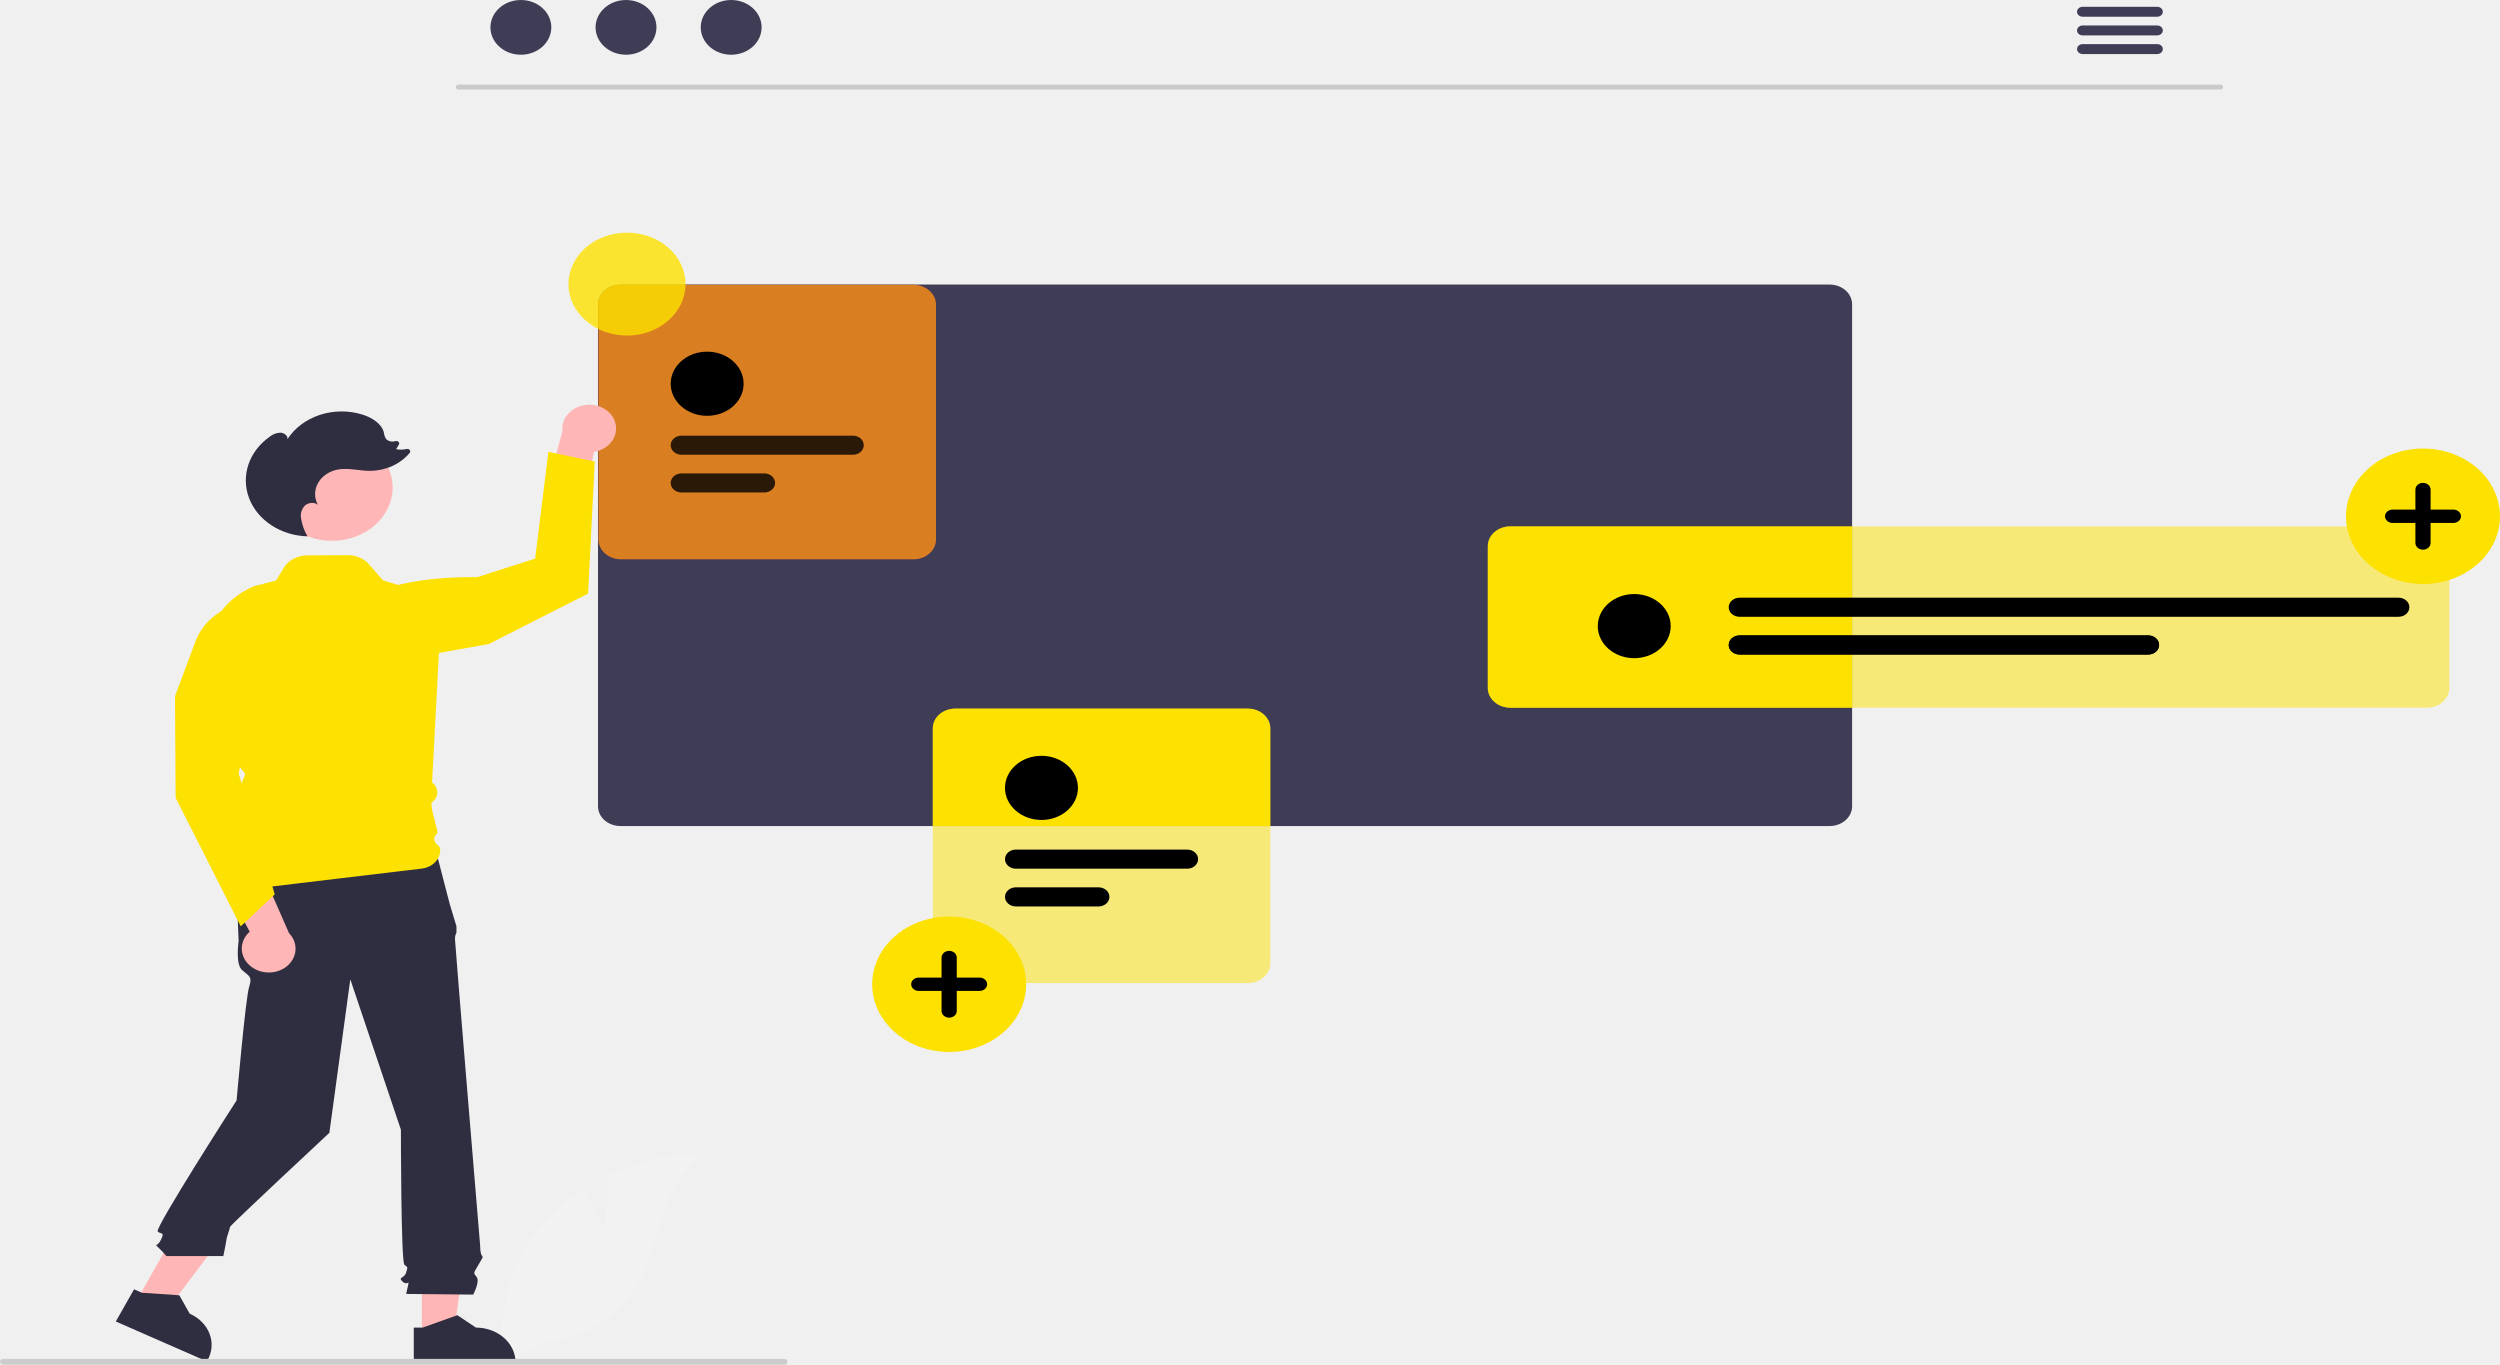
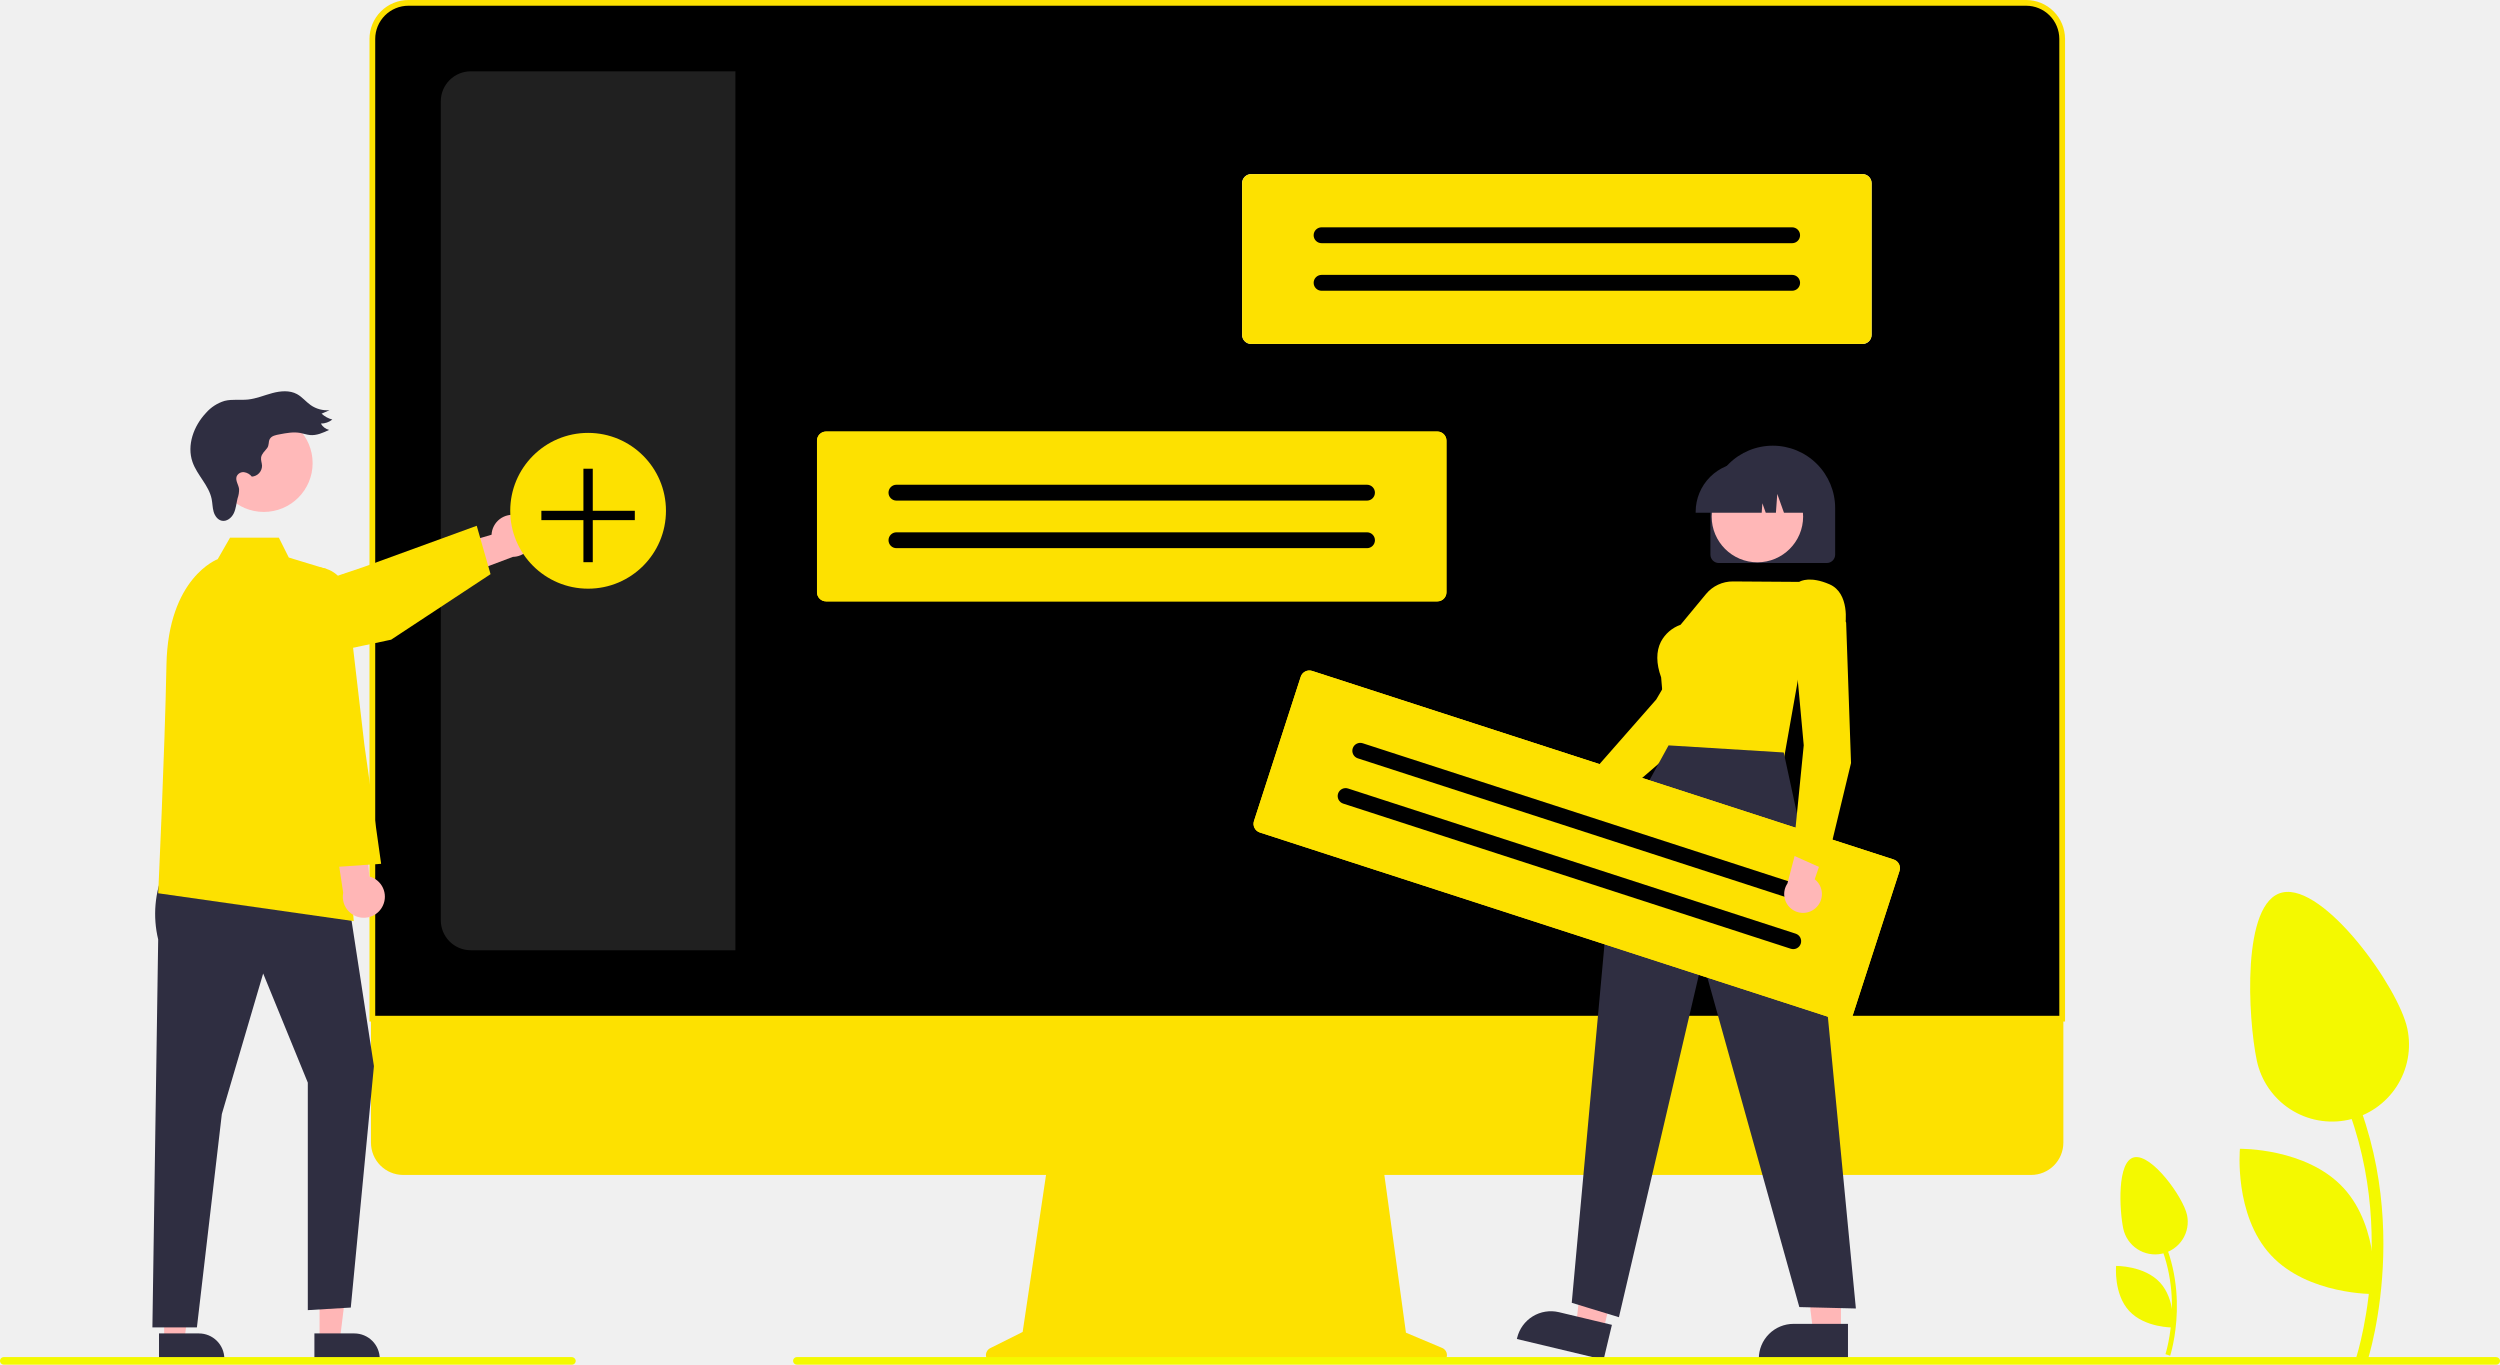
<svg xmlns="http://www.w3.org/2000/svg" width="436" height="238" viewBox="0 0 436 238" fill="none">
-   <g clip-path="url(#clip0_4_332)">
-     <path d="M105.603 214.529L106.088 204.942C111.142 202.567 116.779 201.312 122.509 201.287C114.622 206.957 115.608 217.888 110.261 225.514C108.573 227.881 106.3 229.883 103.612 231.373C100.924 232.863 97.889 233.802 94.732 234.12L88.132 237.673C87.227 233.233 87.426 228.673 88.718 224.308C90.009 219.942 92.361 215.875 95.612 212.386C97.457 210.444 99.574 208.715 101.911 207.238C103.492 210.904 105.603 214.529 105.603 214.529Z" fill="#F2F2F2" />
-     <path d="M387.218 15.619H79.977C79.848 15.617 79.725 15.57 79.635 15.489C79.545 15.408 79.494 15.299 79.494 15.185C79.494 15.072 79.545 14.963 79.635 14.882C79.725 14.801 79.848 14.754 79.977 14.752H387.218C387.347 14.754 387.47 14.801 387.56 14.882C387.65 14.963 387.701 15.072 387.701 15.185C387.701 15.299 387.65 15.408 387.56 15.489C387.47 15.57 387.347 15.617 387.218 15.619Z" fill="#CACACA" />
-     <path d="M90.839 9.545C93.771 9.545 96.148 7.408 96.148 4.773C96.148 2.137 93.771 0 90.839 0C87.907 0 85.531 2.137 85.531 4.773C85.531 7.408 87.907 9.545 90.839 9.545Z" fill="#3F3D56" />
-     <path d="M109.178 9.545C112.11 9.545 114.486 7.408 114.486 4.773C114.486 2.137 112.11 0 109.178 0C106.246 0 103.869 2.137 103.869 4.773C103.869 7.408 106.246 9.545 109.178 9.545Z" fill="#3F3D56" />
-     <path d="M127.516 9.545C130.448 9.545 132.825 7.408 132.825 4.773C132.825 2.137 130.448 0 127.516 0C124.584 0 122.208 2.137 122.208 4.773C122.208 7.408 124.584 9.545 127.516 9.545Z" fill="#3F3D56" />
-     <path d="M376.228 1.183H363.202C362.943 1.187 362.698 1.281 362.517 1.443C362.336 1.605 362.235 1.823 362.235 2.05C362.235 2.277 362.336 2.495 362.517 2.658C362.698 2.82 362.943 2.913 363.202 2.918H376.228C376.487 2.913 376.733 2.82 376.913 2.658C377.094 2.495 377.195 2.277 377.195 2.05C377.195 1.823 377.094 1.605 376.913 1.443C376.733 1.281 376.487 1.187 376.228 1.183Z" fill="#3F3D56" />
-     <path d="M376.228 4.439H363.202C362.943 4.443 362.698 4.537 362.517 4.699C362.336 4.861 362.235 5.079 362.235 5.306C362.235 5.534 362.336 5.752 362.517 5.914C362.698 6.076 362.943 6.169 363.202 6.174H376.228C376.487 6.169 376.733 6.076 376.913 5.914C377.094 5.752 377.195 5.534 377.195 5.306C377.195 5.079 377.094 4.861 376.913 4.699C376.733 4.537 376.487 4.443 376.228 4.439Z" fill="#3F3D56" />
-     <path d="M376.228 7.691H363.202C362.943 7.695 362.698 7.789 362.517 7.951C362.336 8.113 362.235 8.331 362.235 8.558C362.235 8.785 362.336 9.003 362.517 9.166C362.698 9.328 362.943 9.421 363.202 9.426H376.228C376.487 9.421 376.733 9.328 376.913 9.166C377.094 9.003 377.195 8.785 377.195 8.558C377.195 8.331 377.094 8.113 376.913 7.951C376.733 7.789 376.487 7.695 376.228 7.691Z" fill="#3F3D56" />
-     <path d="M319.092 49.628H108.21C107.171 49.628 106.174 49.991 105.439 50.637C104.704 51.282 104.29 52.158 104.289 53.072V140.615C104.29 141.529 104.703 142.406 105.438 143.052C106.174 143.699 107.17 144.062 108.21 144.063H319.092C320.131 144.061 321.126 143.697 321.86 143.051C322.595 142.404 323.007 141.528 323.008 140.615V53.072C323.007 52.159 322.594 51.284 321.86 50.638C321.126 49.992 320.13 49.629 319.092 49.628Z" fill="#3F3D56" />
-     <path d="M263.389 91.803C262.351 91.804 261.355 92.168 260.621 92.813C259.887 93.459 259.474 94.334 259.473 95.248V119.976C259.474 120.889 259.887 121.765 260.621 122.412C261.355 123.058 262.35 123.422 263.389 123.424H323.008V91.803H263.389Z" fill="#FDE100" />
-     <path opacity="0.5" d="M423.255 123.423H263.391C262.352 123.422 261.356 123.058 260.621 122.412C259.886 121.766 259.473 120.89 259.472 119.976V95.249C259.473 94.335 259.886 93.459 260.621 92.812C261.356 92.166 262.352 91.803 263.391 91.802H423.255C424.294 91.803 425.29 92.166 426.025 92.812C426.76 93.459 427.173 94.335 427.174 95.249V119.976C427.173 120.89 426.76 121.766 426.025 122.412C425.29 123.058 424.294 123.422 423.255 123.423Z" fill="#FDE100" />
-     <path d="M285.01 114.786C288.523 114.786 291.37 112.282 291.37 109.193C291.37 106.104 288.523 103.6 285.01 103.6C281.498 103.6 278.65 106.104 278.65 109.193C278.65 112.282 281.498 114.786 285.01 114.786Z" fill="black" />
-     <path d="M418.302 107.568H303.381C302.879 107.568 302.397 107.392 302.042 107.08C301.687 106.768 301.487 106.344 301.487 105.902C301.487 105.46 301.687 105.037 302.042 104.725C302.397 104.412 302.879 104.237 303.381 104.237H418.302C418.804 104.237 419.286 104.412 419.641 104.725C419.996 105.037 420.195 105.46 420.195 105.902C420.195 106.344 419.996 106.768 419.641 107.08C419.286 107.392 418.804 107.568 418.302 107.568Z" fill="black" />
-     <path d="M374.654 114.149H303.381C302.879 114.149 302.397 113.974 302.042 113.661C301.687 113.349 301.487 112.925 301.487 112.483C301.487 112.042 301.687 111.618 302.042 111.306C302.397 110.993 302.879 110.818 303.381 110.818H374.654C375.156 110.818 375.638 110.993 375.993 111.306C376.348 111.618 376.548 112.042 376.548 112.483C376.548 112.925 376.348 113.349 375.993 113.661C375.638 113.974 375.156 114.149 374.654 114.149Z" fill="black" />
-     <path d="M374.654 114.149H303.381C302.879 114.149 302.397 113.974 302.042 113.661C301.687 113.349 301.487 112.925 301.487 112.483C301.487 112.042 301.687 111.618 302.042 111.306C302.397 110.993 302.879 110.818 303.381 110.818H374.654C375.156 110.818 375.638 110.993 375.993 111.306C376.348 111.618 376.548 112.042 376.548 112.483C376.548 112.925 376.348 113.349 375.993 113.661C375.638 113.974 375.156 114.149 374.654 114.149Z" fill="black" />
-     <path d="M73.567 233.112L79.071 233.112L81.69 214.442H73.566L73.567 233.112Z" fill="#FFB6B6" />
-     <path d="M72.163 231.532L73.712 231.532L79.761 229.369L83.003 231.532C84.835 231.532 86.592 232.172 87.888 233.311C89.183 234.45 89.911 235.995 89.911 237.606V237.804L72.163 237.804L72.163 231.532Z" fill="#2F2E41" />
-     <path d="M23.834 226.819L28.76 228.978L40.574 213.296L33.303 210.109L23.834 226.819Z" fill="#FFB6B6" />
-     <path d="M23.379 224.854L24.765 225.461L31.276 225.898L33.08 229.106C34.72 229.825 35.968 231.087 36.55 232.615C37.131 234.143 36.999 235.811 36.182 237.253L36.081 237.43L20.197 230.468L23.379 224.854Z" fill="#2F2E41" />
-     <path d="M76.006 148.317L41.009 149.12L41.617 164.107C41.617 164.107 41.009 168.122 42.226 169.192C43.444 170.263 44.052 170.263 43.444 172.136C42.835 174.009 41.261 191.909 41.261 191.909C41.261 191.909 26.898 214.245 27.506 214.78C28.115 215.315 28.724 214.78 28.115 216.118C27.506 217.456 26.898 216.921 27.506 217.456C28.045 217.967 28.553 218.503 29.028 219.062H38.948C38.948 219.062 39.502 216.386 39.502 216.118C39.502 215.85 40.111 214.245 40.111 213.977C40.111 213.709 57.442 197.561 57.442 197.561L61.094 170.798L69.919 197.026C69.919 197.026 69.919 220.042 70.528 220.577C71.137 221.112 71.137 220.844 70.832 221.915C70.528 222.986 69.311 222.718 70.224 223.521C71.137 224.324 71.441 222.986 71.137 224.324L70.832 225.662L82.524 225.777C82.524 225.777 83.741 223.521 83.133 222.718C82.524 221.915 82.561 222.134 83.303 220.82C84.046 219.506 84.35 219.239 84.046 218.971C83.741 218.703 83.741 217.28 83.741 217.28C83.741 217.28 79.353 164.642 79.353 163.84C79.33 163.426 79.417 163.014 79.606 162.636V161.546L78.44 157.684L76.006 148.317Z" fill="#2F2E41" />
-     <path d="M422.571 101.848C419.915 101.848 417.319 101.155 415.11 99.858C412.902 98.56 411.18 96.715 410.164 94.557C409.148 92.4 408.882 90.025 409.4 87.734C409.918 85.443 411.197 83.339 413.075 81.687C414.953 80.035 417.346 78.911 419.951 78.455C422.556 77.999 425.256 78.233 427.71 79.127C430.164 80.021 432.261 81.535 433.737 83.477C435.212 85.419 436 87.702 436 90.038C436 93.17 434.585 96.174 432.067 98.389C429.548 100.604 426.133 101.848 422.571 101.848Z" fill="#FDE100" />
-     <path d="M427.87 88.873H423.896V85.378C423.896 85.069 423.756 84.773 423.508 84.554C423.259 84.336 422.922 84.213 422.571 84.213C422.22 84.213 421.883 84.336 421.634 84.554C421.386 84.773 421.246 85.069 421.246 85.378V88.873H417.272C417.098 88.873 416.925 88.903 416.764 88.961C416.603 89.019 416.457 89.105 416.334 89.213C416.21 89.322 416.113 89.45 416.046 89.592C415.979 89.733 415.945 89.885 415.945 90.038C415.945 90.191 415.979 90.343 416.046 90.484C416.113 90.626 416.21 90.754 416.334 90.863C416.457 90.971 416.603 91.057 416.764 91.115C416.925 91.173 417.098 91.203 417.272 91.203H421.246V94.698C421.246 95.007 421.386 95.303 421.634 95.522C421.883 95.74 422.22 95.863 422.571 95.863C422.922 95.863 423.259 95.74 423.508 95.522C423.756 95.303 423.896 95.007 423.896 94.698V91.203H427.87C428.221 91.203 428.558 91.08 428.806 90.862C429.055 90.643 429.194 90.347 429.194 90.038C429.194 89.729 429.055 89.433 428.806 89.214C428.558 88.996 428.221 88.873 427.87 88.873Z" fill="black" />
-     <path d="M217.623 123.582H166.599C165.56 123.583 164.563 123.947 163.828 124.594C163.093 125.24 162.679 126.117 162.678 127.031V144.063H221.539V127.031C221.538 126.117 221.126 125.241 220.392 124.595C219.657 123.948 218.662 123.584 217.623 123.582Z" fill="#FDE100" />
-     <path opacity="0.5" d="M217.621 171.441H166.598C165.559 171.44 164.562 171.076 163.828 170.43C163.093 169.784 162.68 168.908 162.678 167.994V127.029C162.68 126.115 163.093 125.239 163.828 124.593C164.562 123.947 165.559 123.583 166.598 123.582H217.621C218.66 123.583 219.657 123.947 220.391 124.593C221.126 125.239 221.54 126.115 221.541 127.029V167.994C221.54 168.908 221.126 169.784 220.391 170.43C219.657 171.076 218.66 171.44 217.621 171.441Z" fill="#FDE100" />
-     <path d="M181.631 143C185.143 143 187.991 140.495 187.991 137.406C187.991 134.317 185.143 131.813 181.631 131.813C178.118 131.813 175.271 134.317 175.271 137.406C175.271 140.495 178.118 143 181.631 143Z" fill="black" />
-     <path d="M207.054 151.501H177.165C176.662 151.501 176.18 151.325 175.825 151.013C175.47 150.701 175.271 150.277 175.271 149.835C175.271 149.394 175.47 148.97 175.825 148.658C176.18 148.345 176.662 148.17 177.165 148.17H207.054C207.556 148.17 208.038 148.345 208.393 148.658C208.748 148.97 208.948 149.394 208.948 149.835C208.948 150.277 208.748 150.701 208.393 151.013C208.038 151.325 207.556 151.501 207.054 151.501Z" fill="black" />
-     <path d="M191.588 158.082H177.165C176.662 158.082 176.18 157.907 175.825 157.594C175.47 157.282 175.271 156.858 175.271 156.417C175.271 155.975 175.47 155.551 175.825 155.239C176.18 154.926 176.662 154.751 177.165 154.751H191.588C192.09 154.751 192.572 154.926 192.927 155.239C193.282 155.551 193.482 155.975 193.482 156.417C193.482 156.858 193.282 157.282 192.927 157.594C192.572 157.907 192.09 158.082 191.588 158.082Z" fill="black" />
-     <path d="M165.534 183.464C162.878 183.464 160.282 182.771 158.073 181.473C155.865 180.176 154.144 178.331 153.127 176.173C152.111 174.015 151.845 171.641 152.363 169.35C152.881 167.059 154.16 164.955 156.038 163.303C157.916 161.651 160.309 160.526 162.914 160.071C165.519 159.615 168.219 159.849 170.673 160.743C173.127 161.637 175.224 163.15 176.7 165.093C178.175 167.035 178.963 169.318 178.963 171.654C178.963 174.786 177.548 177.79 175.03 180.005C172.511 182.22 169.096 183.464 165.534 183.464Z" fill="#FDE100" />
-     <path d="M170.833 170.489H166.859V166.994C166.859 166.685 166.719 166.389 166.471 166.17C166.222 165.952 165.885 165.829 165.534 165.829C165.183 165.829 164.846 165.952 164.597 166.17C164.349 166.389 164.209 166.685 164.209 166.994V170.489H160.235C160.061 170.489 159.888 170.519 159.727 170.577C159.566 170.635 159.42 170.721 159.297 170.829C159.174 170.938 159.076 171.066 159.009 171.208C158.942 171.349 158.908 171.501 158.908 171.654C158.908 171.807 158.942 171.959 159.009 172.1C159.076 172.242 159.174 172.37 159.297 172.478C159.42 172.587 159.566 172.672 159.727 172.731C159.888 172.789 160.061 172.819 160.235 172.819H164.209V176.314C164.209 176.623 164.349 176.919 164.597 177.138C164.846 177.356 165.183 177.479 165.534 177.479C165.885 177.479 166.222 177.356 166.471 177.138C166.719 176.919 166.859 176.623 166.859 176.314V172.819H170.833C171.184 172.819 171.521 172.696 171.769 172.478C172.018 172.259 172.157 171.963 172.157 171.654C172.157 171.345 172.018 171.049 171.769 170.83C171.521 170.612 171.184 170.489 170.833 170.489Z" fill="black" />
-     <path d="M159.318 97.54H108.294C107.255 97.539 106.259 97.176 105.524 96.529C104.789 95.883 104.376 95.007 104.375 94.093V53.128C104.376 52.215 104.789 51.338 105.524 50.692C106.259 50.046 107.255 49.683 108.294 49.682H159.318C160.357 49.683 161.353 50.046 162.088 50.692C162.823 51.338 163.236 52.215 163.237 53.128V94.093C163.236 95.007 162.823 95.883 162.088 96.529C161.353 97.176 160.357 97.539 159.318 97.54Z" fill="#B51D44" />
-     <path d="M123.327 72.517C126.84 72.517 129.687 70.013 129.687 66.924C129.687 63.835 126.84 61.331 123.327 61.331C119.815 61.331 116.967 63.835 116.967 66.924C116.967 70.013 119.815 72.517 123.327 72.517Z" fill="#B51D44" />
-     <path d="M148.751 79.309H118.861C118.359 79.309 117.877 79.134 117.522 78.822C117.167 78.509 116.967 78.085 116.967 77.644C116.967 77.202 117.167 76.778 117.522 76.466C117.877 76.154 118.359 75.978 118.861 75.978H148.751C149.253 75.978 149.735 76.154 150.09 76.466C150.445 76.778 150.644 77.202 150.644 77.644C150.644 78.085 150.445 78.509 150.09 78.822C149.735 79.134 149.253 79.309 148.751 79.309Z" fill="#B51D44" />
-     <path d="M133.284 85.891H118.861C118.359 85.891 117.877 85.715 117.522 85.403C117.167 85.091 116.967 84.667 116.967 84.225C116.967 83.783 117.167 83.36 117.522 83.047C117.877 82.735 118.359 82.56 118.861 82.56H133.284C133.787 82.56 134.268 82.735 134.624 83.047C134.979 83.36 135.178 83.783 135.178 84.225C135.178 84.667 134.979 85.091 134.624 85.403C134.268 85.715 133.787 85.891 133.284 85.891Z" fill="#B51D44" />
-     <path opacity="0.5" d="M159.318 97.54H108.294C107.255 97.539 106.259 97.176 105.524 96.529C104.789 95.883 104.376 95.007 104.375 94.093V53.128C104.376 52.215 104.789 51.338 105.524 50.692C106.259 50.046 107.255 49.683 108.294 49.682H159.318C160.357 49.683 161.353 50.046 162.088 50.692C162.823 51.338 163.236 52.215 163.237 53.128V94.093C163.236 95.007 162.823 95.883 162.088 96.529C161.353 97.176 160.357 97.539 159.318 97.54Z" fill="#FDE100" />
-     <path d="M123.327 72.517C126.84 72.517 129.687 70.013 129.687 66.924C129.687 63.835 126.84 61.331 123.327 61.331C119.815 61.331 116.967 63.835 116.967 66.924C116.967 70.013 119.815 72.517 123.327 72.517Z" fill="black" />
-     <path opacity="0.8" d="M148.751 79.309H118.861C118.359 79.309 117.877 79.134 117.522 78.822C117.167 78.509 116.967 78.085 116.967 77.644C116.967 77.202 117.167 76.778 117.522 76.466C117.877 76.154 118.359 75.978 118.861 75.978H148.751C149.253 75.978 149.735 76.154 150.09 76.466C150.445 76.778 150.644 77.202 150.644 77.644C150.644 78.085 150.445 78.509 150.09 78.822C149.735 79.134 149.253 79.309 148.751 79.309Z" fill="black" />
-     <path opacity="0.8" d="M133.284 85.891H118.861C118.359 85.891 117.877 85.715 117.522 85.403C117.167 85.091 116.967 84.667 116.967 84.225C116.967 83.783 117.167 83.36 117.522 83.047C117.877 82.735 118.359 82.56 118.861 82.56H133.284C133.787 82.56 134.268 82.735 134.624 83.047C134.979 83.36 135.178 83.783 135.178 84.225C135.178 84.667 134.979 85.091 134.624 85.403C134.268 85.715 133.787 85.891 133.284 85.891Z" fill="black" />
-     <path opacity="0.8" d="M109.347 58.52C114.982 58.52 119.551 54.503 119.551 49.547C119.551 44.591 114.982 40.574 109.347 40.574C103.711 40.574 99.143 44.591 99.143 49.547C99.143 54.503 103.711 58.52 109.347 58.52Z" fill="#FDE100" />
-     <path d="M137.347 237.491C137.347 237.558 137.333 237.624 137.304 237.686C137.275 237.748 137.232 237.804 137.178 237.851C137.125 237.899 137.061 237.936 136.99 237.962C136.92 237.987 136.845 238 136.769 238H0.578C0.425 238 0.278 237.946 0.169 237.851C0.061 237.756 0 237.626 0 237.491C0 237.357 0.061 237.227 0.169 237.132C0.278 237.036 0.425 236.983 0.578 236.983H136.769C136.845 236.983 136.92 236.996 136.99 237.021C137.061 237.047 137.125 237.084 137.178 237.131C137.232 237.179 137.275 237.235 137.304 237.297C137.333 237.358 137.347 237.425 137.347 237.491Z" fill="#CCCCCC" />
-     <path d="M107.166 73.316C107.585 74.347 107.527 75.482 107.004 76.476C106.48 77.47 105.534 78.244 104.368 78.629C104.11 78.714 103.844 78.779 103.573 78.822L100.878 93.333L94.557 88.2L98.085 75.207C97.954 74.112 98.319 73.016 99.1 72.156C99.881 71.296 101.016 70.74 102.259 70.61C103.304 70.504 104.36 70.715 105.252 71.206C106.143 71.698 106.818 72.442 107.166 73.316Z" fill="#FFB6B6" />
-     <path d="M60.513 106.196C60.513 106.196 65.419 100.496 83.223 100.652L93.329 97.423L95.638 78.805L103.721 80.498L102.567 103.516L85.246 112.317L62.535 116.379L60.513 106.196Z" fill="#FDE100" />
-     <path d="M57.906 94.32C63.742 94.32 68.473 90.159 68.473 85.027C68.473 79.895 63.742 75.734 57.906 75.734C52.071 75.734 47.34 79.895 47.34 85.027C47.34 90.159 52.071 94.32 57.906 94.32Z" fill="#FFB6B6" />
-     <path d="M40.022 155.488C40.003 155.488 39.984 155.486 39.966 155.481C39.771 155.433 39.617 155.396 40.321 150.042L41.081 145.81L40.339 142.073L39.091 140.976L41.097 139.213L42.779 135.009L39.868 131.214L36.527 115.696C35.953 113.018 36.399 110.248 37.797 107.817C39.194 105.385 41.465 103.426 44.258 102.245L48.124 101.251L49.531 98.982C49.926 98.345 50.508 97.813 51.216 97.44C51.924 97.067 52.733 96.868 53.558 96.862L60.638 96.815C61.353 96.811 62.059 96.952 62.701 97.227C63.343 97.502 63.904 97.905 64.339 98.403L66.81 101.227L77.053 104.287L75.355 136.473C75.625 136.671 75.845 136.917 76.001 137.194C76.157 137.471 76.246 137.774 76.263 138.083C76.279 138.392 76.223 138.701 76.096 138.99C75.97 139.278 75.777 139.541 75.529 139.761C75.423 139.855 75.338 139.932 75.286 139.983C75.114 140.199 75.438 141.81 75.838 143.177L76.351 145.272C76.186 145.375 76.048 145.508 75.944 145.661C75.841 145.814 75.774 145.984 75.749 146.16C75.724 146.337 75.741 146.516 75.799 146.687C75.856 146.857 75.954 147.016 76.085 147.151L76.739 147.831C76.868 148.683 76.608 149.546 76.015 150.229C75.422 150.913 74.546 151.362 73.577 151.478C64.215 152.599 40.071 155.488 40.022 155.488Z" fill="#FDE100" />
-     <path d="M55.203 93.865C55.158 93.777 55.113 93.69 55.068 93.602C55.085 93.602 55.102 93.604 55.12 93.605L55.203 93.865Z" fill="#2F2E41" />
-     <path d="M47.046 76.157C47.547 75.74 48.2 75.492 48.888 75.456C49.571 75.475 50.264 76.018 50.123 76.606C51.378 74.652 53.376 73.149 55.765 72.361C58.155 71.573 60.784 71.55 63.191 72.297C64.889 72.824 66.554 73.878 66.945 75.424C66.983 75.83 67.12 76.224 67.348 76.579C67.545 76.768 67.802 76.903 68.085 76.966C68.368 77.029 68.666 77.018 68.943 76.934L68.96 76.93C69.054 76.901 69.156 76.898 69.252 76.922C69.349 76.945 69.435 76.993 69.5 77.06C69.565 77.126 69.606 77.209 69.617 77.296C69.628 77.383 69.609 77.472 69.563 77.549L69.082 78.338C69.688 78.456 70.317 78.445 70.917 78.303C71.016 78.28 71.122 78.285 71.218 78.317C71.314 78.349 71.397 78.406 71.456 78.48C71.513 78.555 71.544 78.644 71.542 78.734C71.541 78.825 71.507 78.913 71.447 78.986C70.648 79.947 69.605 80.731 68.402 81.275C67.198 81.819 65.867 82.108 64.514 82.12C62.594 82.11 60.654 81.528 58.785 81.916C58.062 82.066 57.387 82.357 56.809 82.767C56.23 83.176 55.763 83.695 55.442 84.284C55.121 84.873 54.954 85.518 54.954 86.171C54.953 86.824 55.119 87.469 55.439 88.059C54.865 87.507 53.755 87.638 53.168 88.179C52.897 88.469 52.697 88.804 52.581 89.165C52.464 89.525 52.432 89.903 52.488 90.275C52.644 91.413 53.029 92.518 53.623 93.539C51.352 93.477 49.158 92.805 47.337 91.611C45.515 90.418 44.153 88.762 43.436 86.866C42.719 84.971 42.68 82.928 43.326 81.012C43.971 79.097 45.27 77.402 47.046 76.157Z" fill="#2F2E41" />
-     <path d="M44.138 168.816C43.128 168.175 42.444 167.211 42.235 166.131C42.026 165.051 42.308 163.942 43.02 163.043C43.177 162.845 43.355 162.659 43.55 162.489L36.42 149.189L44.936 150.268L50.401 162.732C51.215 163.569 51.62 164.654 51.531 165.752C51.442 166.85 50.865 167.873 49.925 168.6C49.132 169.208 48.126 169.561 47.075 169.6C46.023 169.639 44.988 169.363 44.138 168.816Z" fill="#FFB6B6" />
-     <path d="M41.979 161.554L30.632 139.128L30.519 121.415L34.095 111.847C34.581 110.549 35.357 109.35 36.378 108.32C37.399 107.29 38.645 106.451 40.041 105.852C41.438 105.253 42.957 104.906 44.508 104.832C46.059 104.758 47.612 104.958 49.074 105.421L49.153 105.445L49.186 105.513C49.318 105.785 52.318 112.31 43.42 125.734L41.629 134.92L47.913 155.975L41.979 161.554Z" fill="#FDE100" />
+   <g clip-path="url(#clip0_4_173)">
+     <path d="M378.477 236.439C378.518 236.314 382.558 223.809 375.408 212.65L374.678 213.118C381.6 223.92 377.694 236.044 377.654 236.165L378.477 236.439Z" fill="#F4F900" />
+     <path d="M370.295 214.255C370.449 214.986 370.745 215.679 371.167 216.295C371.589 216.912 372.128 217.439 372.754 217.847C373.379 218.254 374.079 218.535 374.813 218.672C375.547 218.81 376.301 218.801 377.031 218.647C377.762 218.493 378.455 218.196 379.071 217.774C379.687 217.352 380.214 216.812 380.622 216.187C381.029 215.561 381.31 214.861 381.447 214.127C381.584 213.392 381.576 212.638 381.422 211.907C380.774 208.834 375.28 201.184 372.208 201.832C369.135 202.48 369.647 211.181 370.295 214.255Z" fill="#F4F900" />
+     <path d="M371.331 228.631C374.073 231.595 378.979 231.515 378.979 231.515C378.979 231.515 379.438 226.628 376.696 223.664C373.954 220.7 369.049 220.78 369.049 220.78C369.049 220.78 368.589 225.667 371.331 228.631Z" fill="#F4F900" />
+     <path d="M412.893 237.307C412.991 237.012 422.526 207.5 405.651 181.166L403.928 182.271C420.263 207.763 411.046 236.374 410.951 236.66L412.893 237.307Z" fill="#F4F900" />
+     <path d="M393.585 184.953C394.32 188.436 396.408 191.484 399.389 193.427C402.37 195.37 406.001 196.049 409.482 195.314C412.964 194.58 416.011 192.492 417.954 189.51C419.897 186.528 420.576 182.896 419.843 179.413C418.314 172.16 405.35 154.107 398.099 155.637C390.848 157.166 392.056 177.699 393.585 184.953Z" fill="#F4F900" />
+     <path d="M396.03 218.88C402.501 225.875 414.078 225.685 414.078 225.685C414.078 225.685 415.163 214.154 408.691 207.158C402.22 200.162 390.643 200.352 390.643 200.352C390.643 200.352 389.558 211.884 396.03 218.88Z" fill="#F4F900" />
+     <path d="M251.523 235.085L245.196 232.42L240.855 200.69H183.056L178.352 232.29L172.691 235.122C172.42 235.257 172.203 235.48 172.075 235.754C171.946 236.029 171.914 236.338 171.984 236.633C172.054 236.928 172.221 237.191 172.458 237.379C172.695 237.567 172.989 237.669 173.292 237.669H251.001C251.312 237.669 251.613 237.562 251.853 237.365C252.093 237.168 252.258 236.895 252.319 236.59C252.38 236.286 252.335 235.97 252.19 235.696C252.044 235.421 251.809 235.205 251.523 235.085Z" fill="#FDE100" />
+     <path d="M354.236 204.911H70.31C68.82 204.908 67.393 204.314 66.341 203.259C65.288 202.204 64.698 200.774 64.698 199.284V159.231H359.849V199.284C359.849 200.774 359.258 202.204 358.206 203.259C357.153 204.314 355.726 204.908 354.236 204.911Z" fill="#FDE100" />
+     <path d="M359.645 177.661H64.938V6.784C64.94 5.118 65.603 3.521 66.78 2.343C67.958 1.165 69.554 0.502 71.22 0.5H353.364C355.029 0.502 356.626 1.165 357.803 2.343C358.981 3.521 359.643 5.118 359.645 6.784V177.661Z" fill="black" stroke="#FDE100" />
+     <path d="M342.486 12.438H82.099C80.713 12.44 79.384 12.992 78.405 13.973C77.425 14.953 76.875 16.283 76.874 17.669V160.492C76.875 161.879 77.425 163.208 78.405 164.189C79.384 165.17 80.713 165.722 82.099 165.723H342.486C343.871 165.721 345.2 165.169 346.179 164.188C347.158 163.208 347.709 161.879 347.711 160.492V17.669C347.709 16.283 347.158 14.954 346.179 13.973C345.2 12.993 343.871 12.441 342.486 12.438Z" fill="black" />
+     <path d="M128.254 12.438V165.723H82.099C80.713 165.722 79.384 165.17 78.405 164.189C77.425 163.208 76.875 161.879 76.874 160.492V17.669C76.875 16.283 77.425 14.953 78.405 13.973C79.384 12.992 80.713 12.44 82.099 12.438H128.254Z" fill="#292929" fill-opacity="0.8" />
+     <path d="M90.177 89.873C89.657 89.755 89.118 89.752 88.597 89.864C88.076 89.977 87.587 90.203 87.162 90.525C86.738 90.848 86.39 91.259 86.142 91.731C85.894 92.203 85.752 92.723 85.727 93.256L73.303 96.92L78.446 101.263L89.456 97.118C90.353 97.101 91.212 96.756 91.871 96.147C92.531 95.538 92.944 94.709 93.033 93.816C93.122 92.923 92.88 92.028 92.354 91.302C91.827 90.575 91.053 90.067 90.177 89.873Z" fill="#FFB6B6" />
+     <path d="M39.979 117.449C38.751 117.447 37.563 117.009 36.628 116.213C35.692 115.417 35.07 114.314 34.871 113.102C34.673 111.889 34.912 110.645 35.545 109.593C36.178 108.54 37.164 107.746 38.328 107.353L63.504 98.851L83.142 91.694L85.552 100.133L68.215 111.561L41.063 117.335C40.706 117.41 40.343 117.449 39.979 117.449Z" fill="#FDE100" />
+     <path d="M55.734 233.704H59.268L60.95 220.065H55.733L55.734 233.704Z" fill="#FFB6B6" />
+     <path d="M54.832 232.55L61.793 232.55C62.97 232.55 64.099 233.017 64.93 233.85C65.763 234.682 66.23 235.811 66.23 236.988V237.132L54.832 237.132L54.832 232.55Z" fill="#2F2E41" />
+     <path d="M28.631 233.704H32.166L33.847 220.065H28.631L28.631 233.704Z" fill="#FFB6B6" />
+     <path d="M27.73 232.55L34.691 232.55C35.867 232.55 36.996 233.017 37.828 233.85C38.66 234.682 39.127 235.811 39.127 236.988V237.132L27.73 237.132L27.73 232.55Z" fill="#2F2E41" />
+     <path d="M28.596 151.891C26.979 155.661 26.625 159.853 27.587 163.841L26.578 231.5H34.341L38.688 194.292L45.896 169.774L53.681 188.811V228.487L61.177 228.039L65.213 185.927L60.6 155.929L28.596 151.891Z" fill="#2F2E41" />
+     <path d="M56.996 99.251L50.365 97.232L48.635 93.771H40.117L37.967 97.521C37.967 97.521 29.317 100.694 29.029 115.981C28.74 131.268 27.587 155.785 27.587 155.785L61.693 160.649L56.996 99.251Z" fill="#FDE100" />
+     <path d="M66.788 157.912C67.011 157.428 67.126 156.901 67.124 156.368C67.123 155.835 67.004 155.309 66.777 154.827C66.55 154.344 66.219 153.918 65.81 153.577C65.4 153.236 64.921 152.99 64.405 152.854L63.406 139.936L58.089 144.065L59.854 155.7C59.684 156.581 59.843 157.494 60.301 158.266C60.759 159.037 61.484 159.614 62.339 159.887C63.193 160.16 64.118 160.109 64.938 159.745C65.758 159.381 66.416 158.729 66.788 157.912Z" fill="#FFB6B6" />
+     <path d="M57.717 151.253L50.148 131.913V104.143C50.148 102.82 50.653 101.547 51.56 100.585C52.468 99.623 53.709 99.045 55.029 98.968C56.349 98.891 57.648 99.322 58.661 100.172C59.673 101.023 60.323 102.228 60.476 103.542L63.555 129.945L66.469 150.649L57.717 151.253Z" fill="#FDE100" />
+     <path d="M46.01 89.281C50.711 89.281 54.522 85.469 54.522 80.766C54.522 76.062 50.711 72.25 46.01 72.25C41.308 72.25 37.497 76.062 37.497 80.766C37.497 85.469 41.308 89.281 46.01 89.281Z" fill="#FFB9B9" />
+     <path d="M46.567 78.177C46.169 78.688 45.623 79.15 45.535 79.793C45.47 80.269 45.678 80.739 45.698 81.219C45.699 81.703 45.516 82.17 45.186 82.524C44.855 82.878 44.402 83.093 43.919 83.124C43.583 82.701 43.096 82.422 42.561 82.347C42.294 82.317 42.025 82.373 41.792 82.507C41.56 82.642 41.377 82.847 41.27 83.093C41.017 83.807 41.602 84.533 41.696 85.285C41.709 85.841 41.619 86.395 41.431 86.919C41.215 87.781 41.158 88.694 40.779 89.499C40.401 90.304 39.559 90.996 38.688 90.818C37.956 90.668 37.46 89.959 37.255 89.24C37.051 88.52 37.06 87.758 36.912 87.025C36.43 84.643 34.381 82.879 33.577 80.586C32.547 77.648 33.784 74.287 35.917 72.02C36.779 71.026 37.905 70.297 39.164 69.916C40.493 69.578 41.899 69.821 43.263 69.677C44.721 69.522 46.092 68.929 47.51 68.552C48.927 68.175 50.511 68.033 51.799 68.734C52.698 69.223 53.349 70.066 54.186 70.654C55.146 71.323 56.31 71.635 57.475 71.535L56.083 72.144C56.616 72.633 57.26 72.985 57.959 73.171C57.39 73.622 56.686 73.869 55.96 73.873C56.112 74.146 56.317 74.385 56.565 74.575C56.812 74.765 57.096 74.903 57.398 74.979C56.341 75.475 55.219 75.984 54.057 75.872C53.487 75.817 52.943 75.615 52.381 75.51C51.182 75.288 49.951 75.519 48.754 75.748C48.125 75.869 47.354 75.985 47.036 76.59C46.772 77.093 46.974 77.654 46.567 78.177Z" fill="#2F2E41" />
+     <path d="M102.564 102.666C110.064 102.666 116.144 96.584 116.144 89.081C116.144 81.578 110.064 75.496 102.564 75.496C95.064 75.496 88.984 81.578 88.984 89.081C88.984 96.584 95.064 102.666 102.564 102.666Z" fill="#FDE100" />
+     <path d="M110.712 89.081H103.379V81.745H101.749V89.081H94.416V90.711H101.749V98.047H103.379V90.711H110.712V89.081Z" fill="black" />
+     <path d="M218.206 30.367C217.787 30.367 217.385 30.534 217.089 30.83C216.793 31.126 216.626 31.528 216.626 31.947V58.405C216.626 58.824 216.793 59.226 217.089 59.522C217.385 59.818 217.787 59.985 218.206 59.985H324.826C325.245 59.985 325.646 59.818 325.942 59.522C326.239 59.226 326.405 58.824 326.406 58.405V31.947C326.405 31.528 326.239 31.126 325.942 30.83C325.646 30.534 325.245 30.367 324.826 30.367H218.206Z" fill="white" />
+     <path d="M218.206 30.367C217.787 30.367 217.385 30.534 217.089 30.83C216.793 31.126 216.626 31.528 216.626 31.947V58.405C216.626 58.824 216.793 59.226 217.089 59.522C217.385 59.818 217.787 59.985 218.206 59.985H324.826C325.245 59.985 325.646 59.818 325.942 59.522C326.239 59.226 326.405 58.824 326.406 58.405V31.947C326.405 31.528 326.239 31.126 325.942 30.83C325.646 30.534 325.245 30.367 324.826 30.367H218.206Z" fill="#FDE100" />
+     <path d="M218.403 58.208H324.629V32.144H218.403V58.208Z" fill="#FDE100" />
+     <path d="M230.481 39.645C230.114 39.645 229.762 39.791 229.503 40.05C229.244 40.31 229.098 40.661 229.098 41.028C229.098 41.395 229.244 41.746 229.503 42.006C229.762 42.265 230.114 42.411 230.481 42.411H312.547C312.729 42.411 312.909 42.375 313.076 42.306C313.244 42.236 313.396 42.135 313.525 42.006C313.653 41.878 313.755 41.725 313.825 41.558C313.894 41.39 313.93 41.21 313.93 41.029C313.93 40.847 313.895 40.667 313.825 40.499C313.756 40.332 313.654 40.179 313.526 40.051C313.397 39.922 313.245 39.82 313.077 39.751C312.91 39.681 312.73 39.645 312.549 39.645H230.481Z" fill="black" />
+     <path d="M230.48 47.941C230.114 47.942 229.763 48.088 229.505 48.347C229.246 48.606 229.101 48.958 229.101 49.324C229.101 49.69 229.246 50.041 229.505 50.301C229.763 50.56 230.114 50.706 230.48 50.707H312.547C312.914 50.707 313.266 50.562 313.526 50.304C313.785 50.045 313.932 49.694 313.933 49.327C313.933 48.96 313.789 48.608 313.53 48.348C313.271 48.089 312.92 47.942 312.554 47.941H230.48Z" fill="black" />
+     <path d="M144.062 75.26C143.643 75.261 143.242 75.427 142.946 75.724C142.649 76.02 142.483 76.422 142.482 76.841V103.299C142.483 103.718 142.649 104.119 142.946 104.416C143.242 104.712 143.643 104.879 144.062 104.879H250.682C251.101 104.879 251.503 104.712 251.799 104.416C252.095 104.119 252.262 103.718 252.262 103.299V76.841C252.262 76.422 252.095 76.02 251.799 75.724C251.503 75.427 251.101 75.261 250.682 75.26H144.062Z" fill="#FDE100" />
+     <path d="M144.062 75.26C143.643 75.261 143.242 75.427 142.946 75.724C142.649 76.02 142.483 76.422 142.482 76.841V103.299C142.483 103.718 142.649 104.119 142.946 104.416C143.242 104.712 143.643 104.879 144.062 104.879H250.682C251.101 104.879 251.503 104.712 251.799 104.416C252.095 104.119 252.262 103.718 252.262 103.299V76.841C252.262 76.422 252.095 76.02 251.799 75.724C251.503 75.427 251.101 75.261 250.682 75.26H144.062Z" fill="#FDE100" />
+     <path d="M144.26 103.101H250.485V77.038H144.26V103.101Z" fill="#FDE100" />
+     <path d="M156.337 84.539C155.97 84.539 155.619 84.685 155.36 84.944C155.1 85.203 154.955 85.555 154.955 85.922C154.955 86.288 155.1 86.64 155.36 86.9C155.619 87.159 155.97 87.305 156.337 87.305H238.404C238.585 87.305 238.765 87.269 238.933 87.2C239.1 87.13 239.253 87.028 239.381 86.9C239.51 86.772 239.612 86.619 239.681 86.451C239.751 86.284 239.786 86.104 239.787 85.922C239.787 85.741 239.751 85.561 239.682 85.393C239.612 85.225 239.51 85.073 239.382 84.945C239.254 84.816 239.102 84.714 238.934 84.645C238.766 84.575 238.587 84.539 238.405 84.539H156.337Z" fill="black" />
+     <path d="M156.337 92.835C155.971 92.836 155.62 92.982 155.361 93.241C155.103 93.5 154.957 93.852 154.957 94.218C154.957 94.584 155.103 94.935 155.361 95.195C155.62 95.454 155.971 95.6 156.337 95.6H238.404C238.77 95.601 239.122 95.456 239.382 95.198C239.642 94.939 239.788 94.588 239.789 94.221C239.79 93.854 239.645 93.502 239.386 93.242C239.128 92.982 238.777 92.836 238.41 92.835H156.337Z" fill="black" />
+     <path d="M274.024 146.272C274.499 146.22 274.957 146.064 275.365 145.815C275.773 145.567 276.122 145.232 276.386 144.834C276.651 144.436 276.826 143.985 276.897 143.513C276.969 143.04 276.936 142.558 276.801 142.1L286.25 135.348L280.619 133.178L272.509 139.923C271.755 140.201 271.128 140.746 270.748 141.455C270.368 142.164 270.261 142.988 270.448 143.77C270.635 144.553 271.102 145.24 271.761 145.701C272.42 146.162 273.225 146.365 274.024 146.272Z" fill="#FFB7B7" />
+     <path d="M279.27 141.825L276.136 136.469L276.202 136.393L288.85 121.989L298.67 105.236L307.197 106.323L307.323 108.901L307.297 108.94L293.75 129.313L293.735 129.326L279.27 141.825Z" fill="#FDE100" />
+     <path d="M321.058 232.456L316.236 232.456L313.941 213.848L321.059 213.849L321.058 232.456Z" fill="#FFB7B7" />
+     <path d="M322.288 237.132L306.739 237.132V236.935C306.739 235.329 307.376 233.789 308.511 232.654C309.646 231.519 311.186 230.881 312.791 230.881L322.288 230.881L322.288 237.132Z" fill="#2F2E41" />
+     <path d="M279.555 232.298L274.865 231.178L276.953 212.546L283.875 214.199L279.555 232.298Z" fill="#FFB7B7" />
+     <path d="M279.666 237.133L264.542 233.52L264.587 233.328C264.96 231.767 265.938 230.417 267.305 229.576C268.673 228.735 270.318 228.473 271.88 228.845L281.117 231.052L279.666 237.133Z" fill="#2F2E41" />
+     <path d="M298.297 96.728V88.608C298.297 85.722 299.443 82.954 301.483 80.914C303.523 78.873 306.289 77.727 309.174 77.727C312.059 77.727 314.825 78.873 316.865 80.914C318.905 82.954 320.051 85.722 320.051 88.608V96.728C320.051 97.116 319.897 97.487 319.623 97.761C319.349 98.036 318.977 98.19 318.59 98.19H299.758C299.371 98.19 298.999 98.036 298.725 97.761C298.451 97.487 298.297 97.116 298.297 96.728Z" fill="#2F2E41" />
+     <path d="M306.489 98.067C310.894 98.067 314.464 94.495 314.464 90.089C314.464 85.683 310.894 82.111 306.489 82.111C302.085 82.111 298.515 85.683 298.515 90.089C298.515 94.495 302.085 98.067 306.489 98.067Z" fill="#FFB7B7" />
+     <path d="M295.723 89.258C295.726 86.975 296.633 84.788 298.246 83.174C299.859 81.56 302.046 80.653 304.328 80.65H305.951C308.232 80.653 310.419 81.56 312.032 83.174C313.646 84.788 314.553 86.976 314.555 89.258V89.42H311.125L309.954 86.142L309.72 89.42H307.947L307.357 87.766L307.239 89.42H295.723V89.258Z" fill="#2F2E41" />
+     <path d="M311.141 132.195L290.836 131.422L289.701 118.133C288.826 115.701 288.811 113.612 289.659 111.926C290.388 110.541 291.612 109.482 293.088 108.961L297.531 103.593C298.103 102.903 298.82 102.348 299.632 101.969C300.445 101.591 301.331 101.397 302.227 101.403L313.77 101.482C314.048 101.315 315.736 100.457 319.065 101.9C322.675 103.466 321.837 108.904 321.828 108.959L321.82 109.01L321.78 109.043L314.101 115.512L311.141 132.195Z" fill="#FDE100" />
+     <path d="M290.998 129.994L281.393 147.512L274.112 227.209L282.339 229.723L296.902 167.379L313.803 227.954L323.665 228.201L316.95 158.297L311.082 131.232L290.998 129.994Z" fill="#2F2E41" />
+     <path d="M228.837 117.009C228.439 116.88 228.005 116.915 227.632 117.106C227.259 117.296 226.977 117.627 226.848 118.025L218.692 143.194C218.563 143.593 218.598 144.026 218.788 144.399C218.978 144.773 219.309 145.055 219.707 145.185L321.132 178.076C321.53 178.205 321.964 178.17 322.337 177.979C322.71 177.789 322.992 177.458 323.121 177.06L331.277 151.891C331.406 151.492 331.371 151.059 331.181 150.686C330.991 150.312 330.66 150.03 330.262 149.9L228.837 117.009Z" fill="#FDE100" />
+     <path d="M228.837 117.009C228.439 116.88 228.005 116.915 227.632 117.106C227.259 117.296 226.977 117.627 226.848 118.025L218.692 143.194C218.563 143.593 218.598 144.026 218.788 144.399C218.978 144.773 219.309 145.055 219.707 145.185L321.132 178.076C321.53 178.205 321.964 178.17 322.337 177.979C322.71 177.789 322.992 177.458 323.121 177.06L331.277 151.891C331.406 151.492 331.371 151.059 331.181 150.686C330.991 150.312 330.66 150.03 330.262 149.9L228.837 117.009Z" fill="#FDE100" />
+     <path d="M220.443 143.554L321.492 176.324L329.526 151.531L228.477 118.761L220.443 143.554Z" fill="#FDE100" />
+     <path d="M237.654 129.622C237.305 129.51 236.926 129.54 236.6 129.707C236.273 129.873 236.027 130.163 235.914 130.512C235.801 130.86 235.831 131.24 235.997 131.566C236.164 131.893 236.453 132.14 236.801 132.253L314.869 157.57C315.042 157.626 315.224 157.648 315.405 157.634C315.586 157.619 315.762 157.57 315.924 157.487C316.086 157.405 316.23 157.291 316.348 157.153C316.466 157.015 316.556 156.855 316.612 156.682C316.668 156.509 316.689 156.327 316.675 156.146C316.661 155.965 316.611 155.788 316.528 155.626C316.446 155.465 316.332 155.321 316.194 155.203C316.055 155.085 315.895 154.995 315.722 154.94L315.721 154.939L237.654 129.622Z" fill="black" />
+     <path d="M235.097 137.514C234.748 137.402 234.369 137.433 234.044 137.599C233.718 137.766 233.471 138.056 233.358 138.404C233.245 138.752 233.275 139.131 233.441 139.458C233.608 139.784 233.896 140.031 234.244 140.145L312.312 165.461C312.66 165.575 313.04 165.546 313.366 165.38C313.693 165.214 313.941 164.925 314.055 164.576C314.168 164.228 314.139 163.848 313.973 163.521C313.807 163.194 313.518 162.947 313.17 162.833L313.164 162.831L235.097 137.514Z" fill="black" />
+     <path d="M316.658 158.354C317.014 158.035 317.295 157.641 317.482 157.202C317.669 156.762 317.757 156.287 317.741 155.809C317.725 155.331 317.604 154.863 317.387 154.437C317.17 154.011 316.863 153.638 316.486 153.344L320.236 142.35L314.395 143.868L311.73 154.076C311.278 154.741 311.086 155.55 311.19 156.347C311.294 157.145 311.687 157.877 312.294 158.404C312.902 158.932 313.682 159.218 314.486 159.209C315.29 159.199 316.063 158.895 316.658 158.354Z" fill="#FFB7B7" />
+     <path d="M318.333 151.682L312.667 149.155L314.571 129.976L312.799 110.637L320.363 106.552L321.967 108.574L321.968 108.62L322.818 133.075L322.813 133.094L318.333 151.682Z" fill="#FDE100" />
+     <path d="M435.338 238H139.003C138.853 238.003 138.707 237.957 138.586 237.868C138.465 237.779 138.377 237.652 138.336 237.508C138.31 237.41 138.307 237.307 138.327 237.208C138.347 237.109 138.39 237.015 138.452 236.935C138.513 236.854 138.593 236.789 138.684 236.744C138.775 236.699 138.875 236.676 138.976 236.676H435.284C435.442 236.67 435.597 236.719 435.725 236.813C435.852 236.907 435.944 237.041 435.985 237.194C436.006 237.291 436.006 237.391 435.983 237.488C435.961 237.584 435.917 237.675 435.855 237.752C435.793 237.829 435.714 237.892 435.625 237.935C435.535 237.978 435.437 238 435.338 238Z" fill="#F4F900" />
+     <path d="M99.741 238H0.689C0.539 238.003 0.392 237.957 0.271 237.868C0.15 237.779 0.063 237.652 0.021 237.508C-0.005 237.41 -0.008 237.307 0.012 237.208C0.032 237.109 0.075 237.015 0.137 236.935C0.199 236.854 0.278 236.789 0.369 236.744C0.46 236.699 0.56 236.676 0.662 236.676H99.687C99.845 236.67 100 236.719 100.127 236.813C100.255 236.907 100.346 237.041 100.387 237.194C100.409 237.291 100.408 237.391 100.386 237.488C100.363 237.584 100.319 237.675 100.257 237.752C100.195 237.829 100.117 237.892 100.027 237.935C99.938 237.978 99.84 238 99.741 238Z" fill="#F4F900" />
  </g>
  <defs>
-     <clipPath id="clip0_4_332">
+     <clipPath id="clip0_4_173">
      <rect width="436" height="238" fill="white" />
    </clipPath>
  </defs>
</svg>
